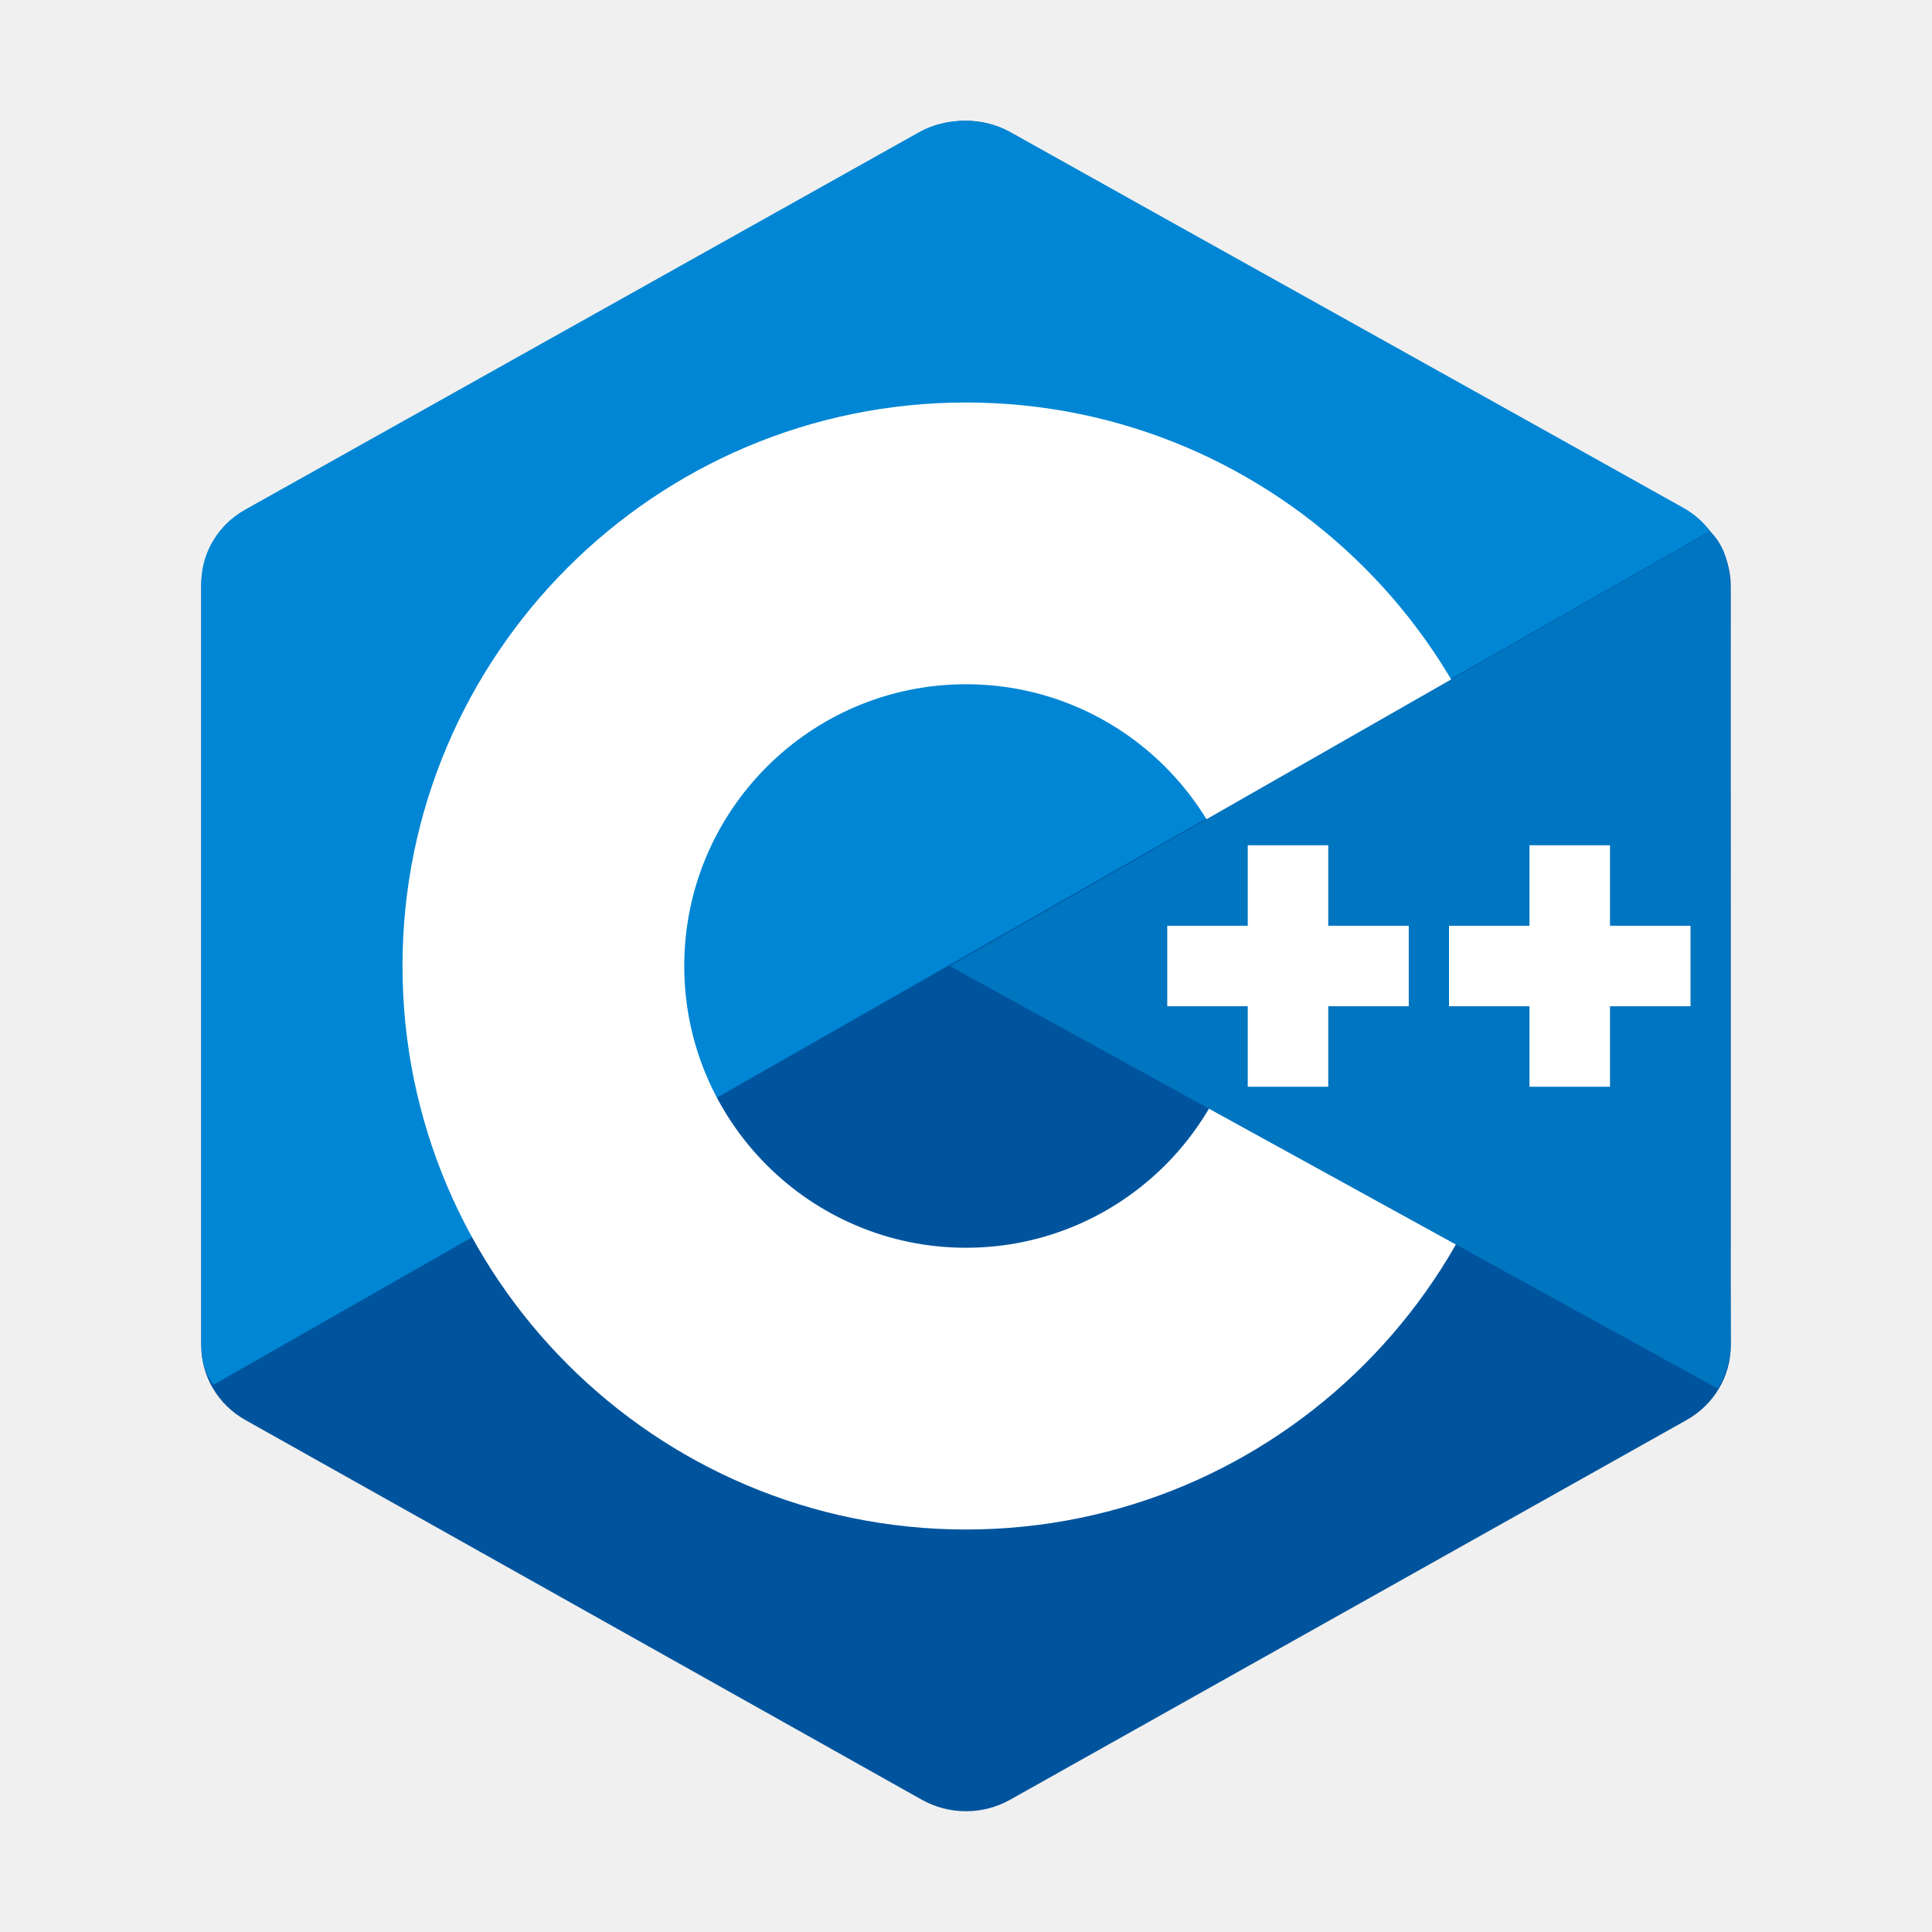
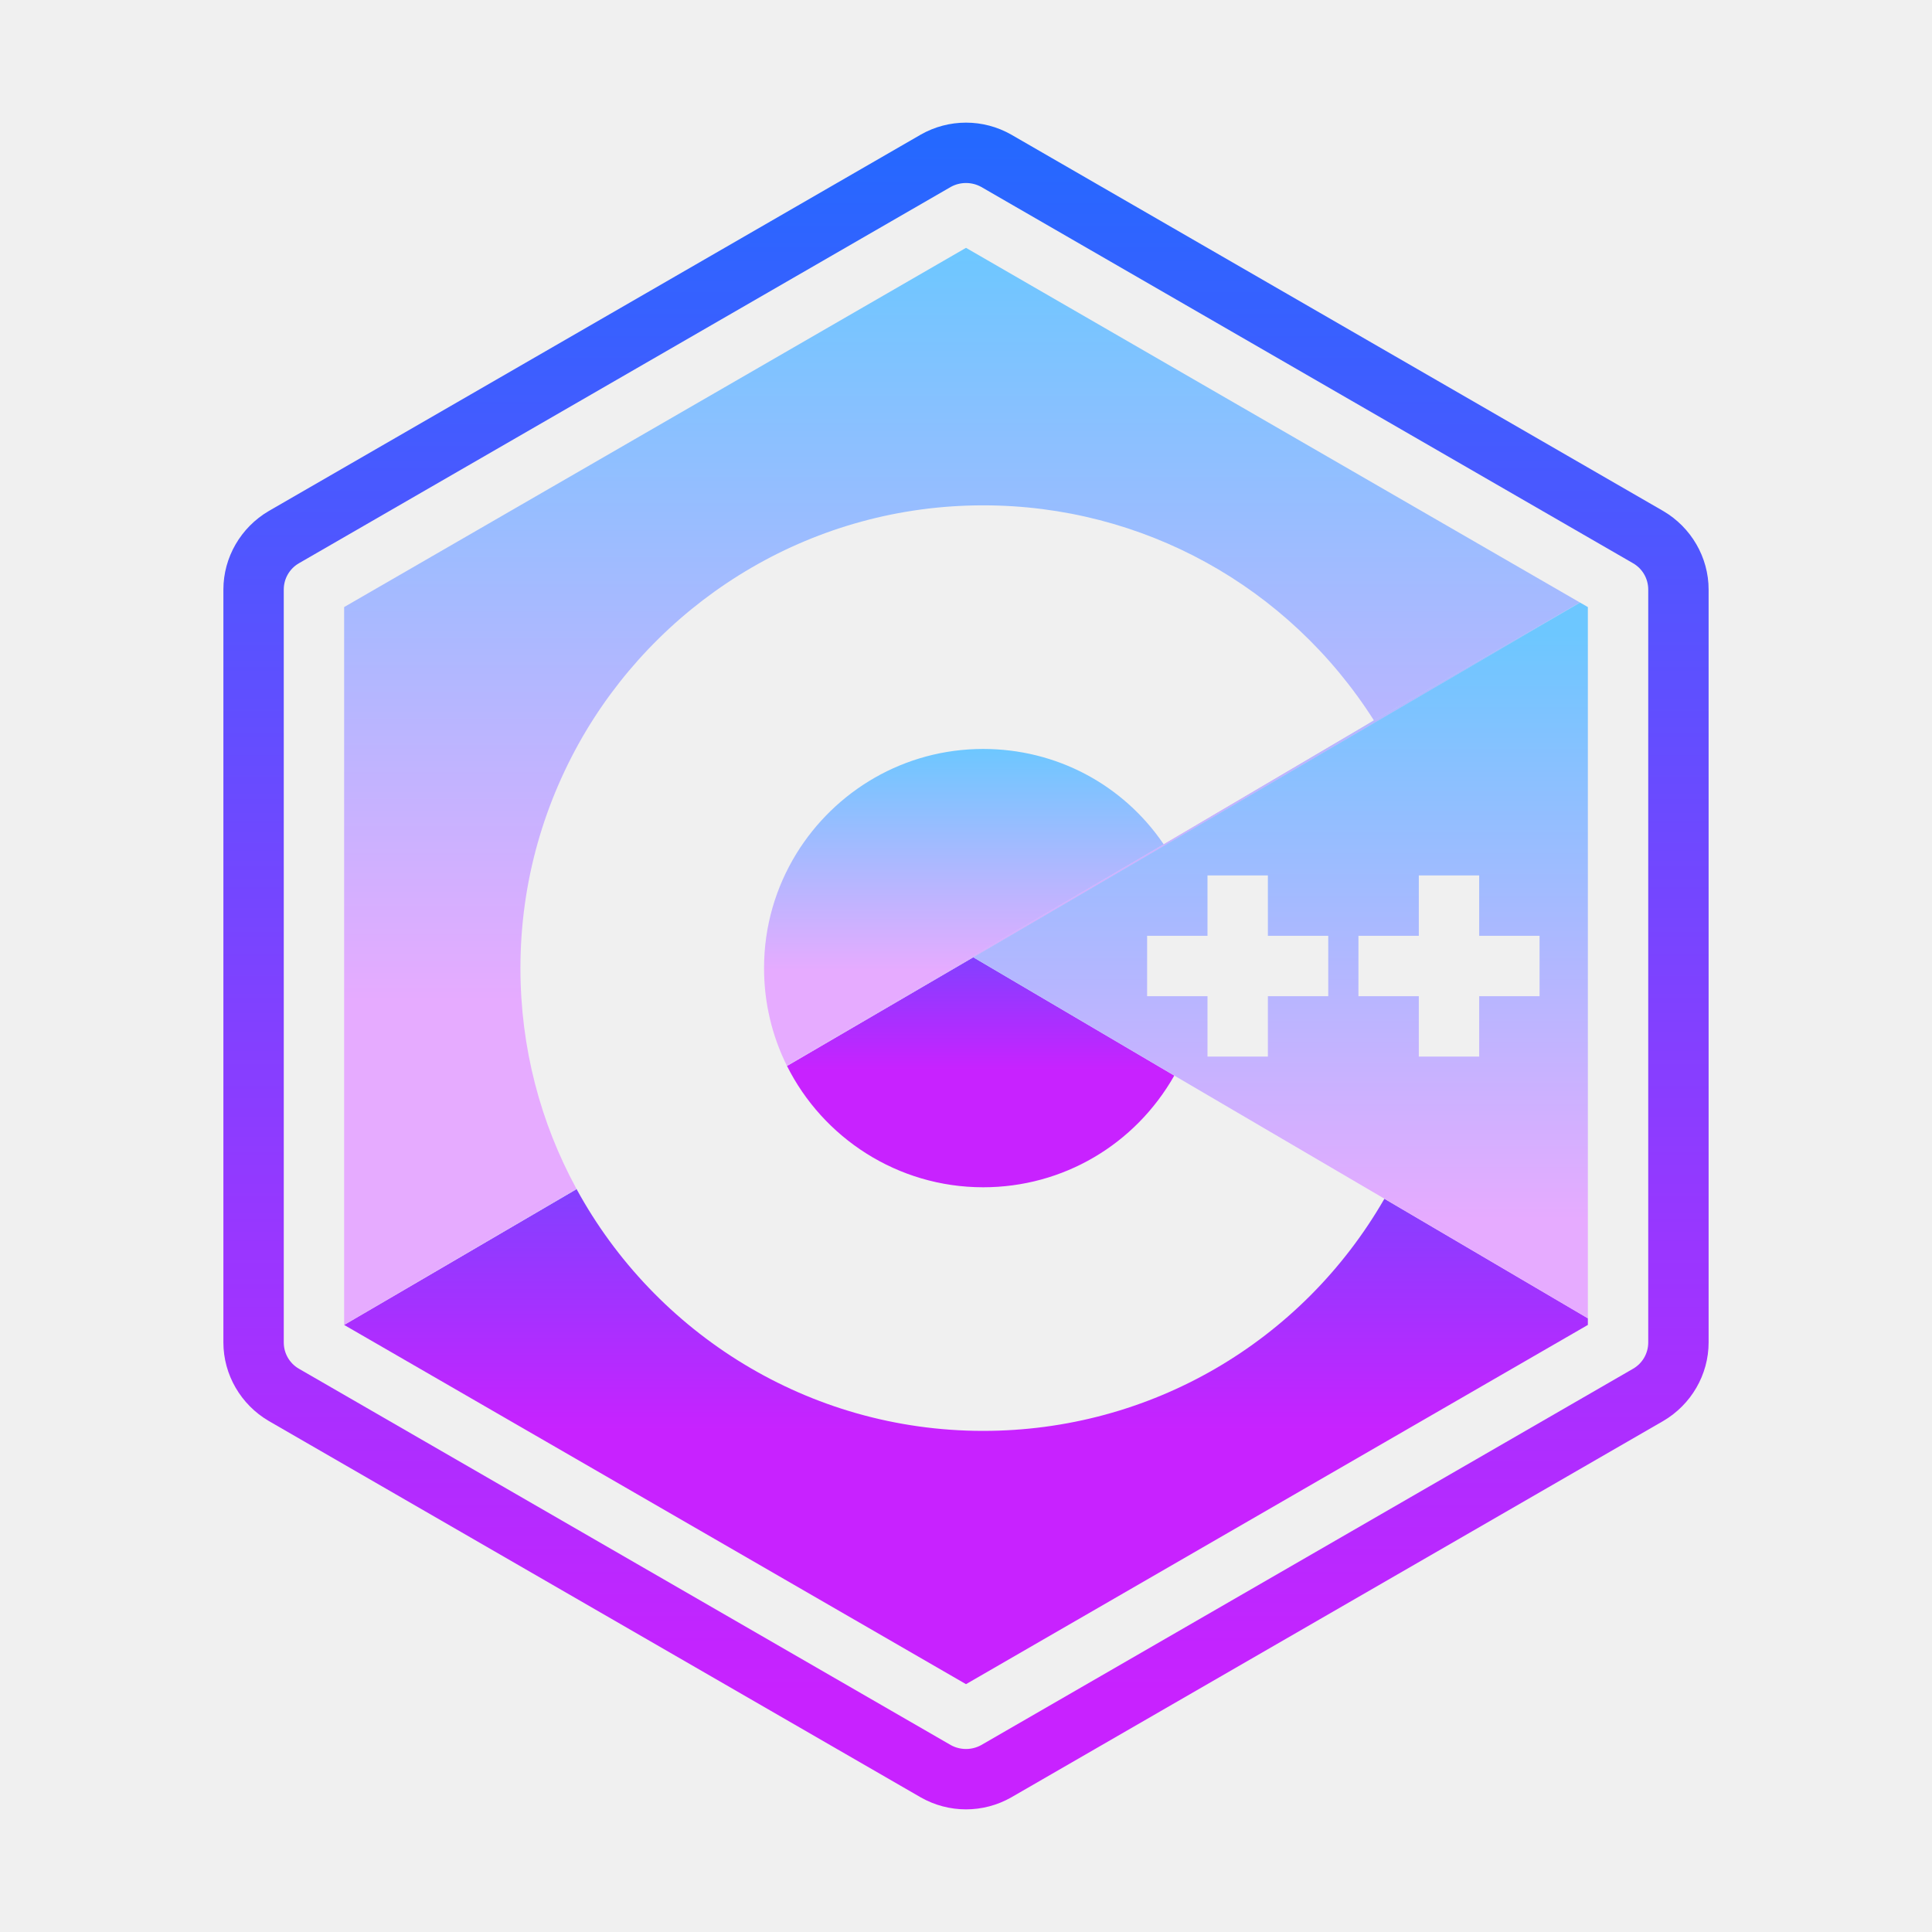
- <svg xmlns="http://www.w3.org/2000/svg" viewBox="0 0 48 48" width="48px" height="48px" clip-rule="evenodd">
-   <path fill="#00549d" fill-rule="evenodd" d="M22.903,3.286c0.679-0.381,1.515-0.381,2.193,0 c3.355,1.883,13.451,7.551,16.807,9.434C42.582,13.1,43,13.804,43,14.566c0,3.766,0,15.101,0,18.867 c0,0.762-0.418,1.466-1.097,1.847c-3.355,1.883-13.451,7.551-16.807,9.434c-0.679,0.381-1.515,0.381-2.193,0 c-3.355-1.883-13.451-7.551-16.807-9.434C5.418,34.899,5,34.196,5,33.434c0-3.766,0-15.101,0-18.867 c0-0.762,0.418-1.466,1.097-1.847C9.451,10.837,19.549,5.169,22.903,3.286z" clip-rule="evenodd" />
-   <path fill="#0086d4" fill-rule="evenodd" d="M5.304,34.404C5.038,34.048,5,33.71,5,33.255 c0-3.744,0-15.014,0-18.759c0-0.758,0.417-1.458,1.094-1.836c3.343-1.872,13.405-7.507,16.748-9.38 c0.677-0.379,1.594-0.371,2.271,0.008c3.343,1.872,13.371,7.459,16.714,9.331c0.27,0.152,0.476,0.335,0.66,0.576L5.304,34.404z" clip-rule="evenodd" />
-   <path fill="#fff" fill-rule="evenodd" d="M24,10c7.727,0,14,6.273,14,14s-6.273,14-14,14 s-14-6.273-14-14S16.273,10,24,10z M24,17c3.863,0,7,3.136,7,7c0,3.863-3.137,7-7,7s-7-3.137-7-7C17,20.136,20.136,17,24,17z" clip-rule="evenodd" />
-   <path fill="#0075c0" fill-rule="evenodd" d="M42.485,13.205c0.516,0.483,0.506,1.211,0.506,1.784 c0,3.795-0.032,14.589,0.009,18.384c0.004,0.396-0.127,0.813-0.323,1.127L23.593,24L42.485,13.205z" clip-rule="evenodd" />
-   <path fill="#fff" fill-rule="evenodd" d="M31 21H33V27H31zM38 21H40V27H38z" clip-rule="evenodd" />
-   <path fill="#fff" fill-rule="evenodd" d="M29 23H35V25H29zM36 23H42V25H36z" clip-rule="evenodd" />
+ <svg xmlns="http://www.w3.org/2000/svg" viewBox="0 0 64 64" width="256px" height="256px" baseProfile="basic">
+   <linearGradient id="kY2lFHytK6J7eR89ploKLa" x1="32.485" x2="32.485" y1="26.009" y2="39.6" gradientUnits="userSpaceOnUse">
+     <stop offset="0" stop-color="#1a6dff" />
+     <stop offset=".695" stop-color="#c822ff" />
+   </linearGradient>
+   <path fill="url(#kY2lFHytK6J7eR89ploKLa)" d="M26.07,35.31l6.17-3.6l6.66,3.92c-1.3,2.29-3.69,3.7-6.33,3.7 C29.73,39.33,27.26,37.69,26.07,35.31z" />
+   <linearGradient id="kY2lFHytK6J7eR89ploKLb" x1="32" x2="32" y1="27.121" y2="56.372" gradientUnits="userSpaceOnUse">
+     <stop offset="0" stop-color="#1a6dff" />
+     <stop offset=".695" stop-color="#c822ff" />
+   </linearGradient>
+   <path fill="url(#kY2lFHytK6J7eR89ploKLb)" d="M52.6,43.67v0.22L32,55.79l-20.6-11.9 l7.7-4.5c2.6,4.77,7.67,8.01,13.47,8.01c5.52,0,10.55-2.93,13.29-7.69L52.6,43.67z" />
+   <linearGradient id="kY2lFHytK6J7eR89ploKLc" x1="31.93" x2="31.93" y1="24.81" y2="35.29" gradientUnits="userSpaceOnUse">
+     <stop offset="0" stop-color="#6dc7ff" />
+     <stop offset=".699" stop-color="#e6abff" />
+   </linearGradient>
+   <path fill="url(#kY2lFHytK6J7eR89ploKLc)" d="M38.55,27.97l-6.35,3.72h-0.01l-6.13,3.6 c-0.48-0.97-0.75-2.06-0.75-3.22c0-1.39,0.39-2.68,1.07-3.79c1.28-2.08,3.57-3.47,6.19-3.47C34.98,24.81,37.2,25.98,38.55,27.97z" />
+   <linearGradient id="kY2lFHytK6J7eR89ploKLd" x1="31.87" x2="31.87" y1="8.21" y2="43.89" gradientUnits="userSpaceOnUse">
+     <stop offset="0" stop-color="#6dc7ff" />
+     <stop offset=".699" stop-color="#e6abff" />
+   </linearGradient>
+   <path fill="url(#kY2lFHytK6J7eR89ploKLd)" d="M45.12,24.1l0.39-0.24 c-2.83-4.45-7.67-7.12-12.94-7.12c-5.58,0-10.47,3-13.15,7.46c-1.38,2.31-2.18,4.99-2.18,7.87c0,2.65,0.67,5.13,1.85,7.3 l-7.69,4.52V20.11L32,8.21l20.34,11.75L45.12,24.1z" />
+   <linearGradient id="kY2lFHytK6J7eR89ploKLe" x1="15.25" x2="15.25" y1="32.704" y2="48.615" gradientUnits="userSpaceOnUse">
+     <stop offset="0" stop-color="#6dc7ff" />
+     <stop offset=".699" stop-color="#e6abff" />
+   </linearGradient>
+   <path fill="url(#kY2lFHytK6J7eR89ploKLe)" d="M19.09,39.37c0,0.01,0.01,0.01,0.01,0.02 l-7.7,4.5L19.09,39.37z" />
+   <linearGradient id="kY2lFHytK6J7eR89ploKLf" x1="29.15" x2="29.15" y1="26.351" y2="39.094" gradientUnits="userSpaceOnUse">
+     <stop offset="0" stop-color="#6dc7ff" />
+     <stop offset=".699" stop-color="#e6abff" />
+   </linearGradient>
+   <path fill="url(#kY2lFHytK6J7eR89ploKLf)" d="M32.24,31.71l-6.17,3.6 c0-0.01-0.01-0.01-0.01-0.02l6.13-3.6h0.01L32.24,31.71z" />
+   <linearGradient id="kY2lFHytK6J7eR89ploKLg" x1="15.25" x2="15.25" y1="30.671" y2="43.89" gradientUnits="userSpaceOnUse">
+     <stop offset="0" stop-color="#6dc7ff" />
+     <stop offset=".699" stop-color="#e6abff" />
+   </linearGradient>
+   <path fill="url(#kY2lFHytK6J7eR89ploKLg)" d="M19.09,39.37c0,0.01,0.01,0.01,0.01,0.02 l-7.7,4.5L19.09,39.37z" />
+   <linearGradient id="kY2lFHytK6J7eR89ploKLh" x1="29.15" x2="29.15" y1="24.723" y2="35.31" gradientUnits="userSpaceOnUse">
+     <stop offset="0" stop-color="#6dc7ff" />
+     <stop offset=".699" stop-color="#e6abff" />
+   </linearGradient>
+   <path fill="url(#kY2lFHytK6J7eR89ploKLh)" d="M32.24,31.71l-6.17,3.6 c0-0.01-0.01-0.01-0.01-0.02l6.13-3.6h0.01L32.24,31.71z" />
+   <linearGradient id="kY2lFHytK6J7eR89ploKLi" x1="42.27" x2="42.27" y1="13.698" y2="56.641" gradientUnits="userSpaceOnUse">
+     <stop offset="0" stop-color="#6dc7ff" />
+     <stop offset=".699" stop-color="#e6abff" />
+   </linearGradient>
+   <polygon fill="url(#kY2lFHytK6J7eR89ploKLi)" points="52.34,19.96 32.24,31.71 32.2,31.69 38.55,27.97 45.12,24.1" />
+   <linearGradient id="kY2lFHytK6J7eR89ploKLj" x1="42.27" x2="42.27" y1="8.21" y2="43.887" gradientUnits="userSpaceOnUse">
+     <stop offset="0" stop-color="#6dc7ff" />
+     <stop offset=".699" stop-color="#e6abff" />
+   </linearGradient>
+   <polygon fill="url(#kY2lFHytK6J7eR89ploKLj)" points="52.34,19.96 32.24,31.71 32.2,31.69 38.55,27.97 45.12,24.1" />
+   <linearGradient id="kY2lFHytK6J7eR89ploKLk" x1="32" x2="32" y1="1.255" y2="56.081" gradientUnits="userSpaceOnUse">
+     <stop offset="0" stop-color="#1a6dff" />
+     <stop offset="1" stop-color="#c822ff" />
+   </linearGradient>
+   <path fill="url(#kY2lFHytK6J7eR89ploKLk)" d="M55.1,16.93L33.5,4.46 c-0.93-0.53-2.07-0.53-3,0L8.9,16.93c-0.92,0.54-1.5,1.53-1.5,2.6v24.94c0,1.07,0.58,2.06,1.5,2.6l21.6,12.47 c0.93,0.53,2.07,0.53,3,0l21.6-12.47c0.92-0.54,1.5-1.53,1.5-2.6V19.53C56.6,18.46,56.02,17.47,55.1,16.93z M54.6,44.47 c0,0.36-0.19,0.69-0.5,0.87L32.5,57.81c-0.31,0.17-0.69,0.17-1,0L9.9,45.34c-0.31-0.18-0.5-0.51-0.5-0.87V19.53 c0-0.36,0.19-0.69,0.5-0.87L31.5,6.19c0.31-0.17,0.69-0.17,1,0l21.6,12.47c0.31,0.18,0.5,0.51,0.5,0.87V44.47z" />
+   <polygon fill="#fff" points="45.86,39.7 45.86,39.71 38.9,35.63" />
+   <linearGradient id="kY2lFHytK6J7eR89ploKLl" x1="42.42" x2="42.42" y1="21" y2="48.745" gradientUnits="userSpaceOnUse">
+     <stop offset="0" stop-color="#6dc7ff" />
+     <stop offset=".699" stop-color="#e6abff" />
+   </linearGradient>
+   <path fill="url(#kY2lFHytK6J7eR89ploKLl)" d="M52.34,19.96l-20.1,11.75l6.66,3.92 l6.96,4.08l6.74,3.96V20.11L52.34,19.96z M44,33h-2v2h-2v-2h-2v-2h2v-2h2v2h2V33z M51,33h-2v2h-2v-2h-2v-2h2v-2h2v2h2V33z" />
</svg>
